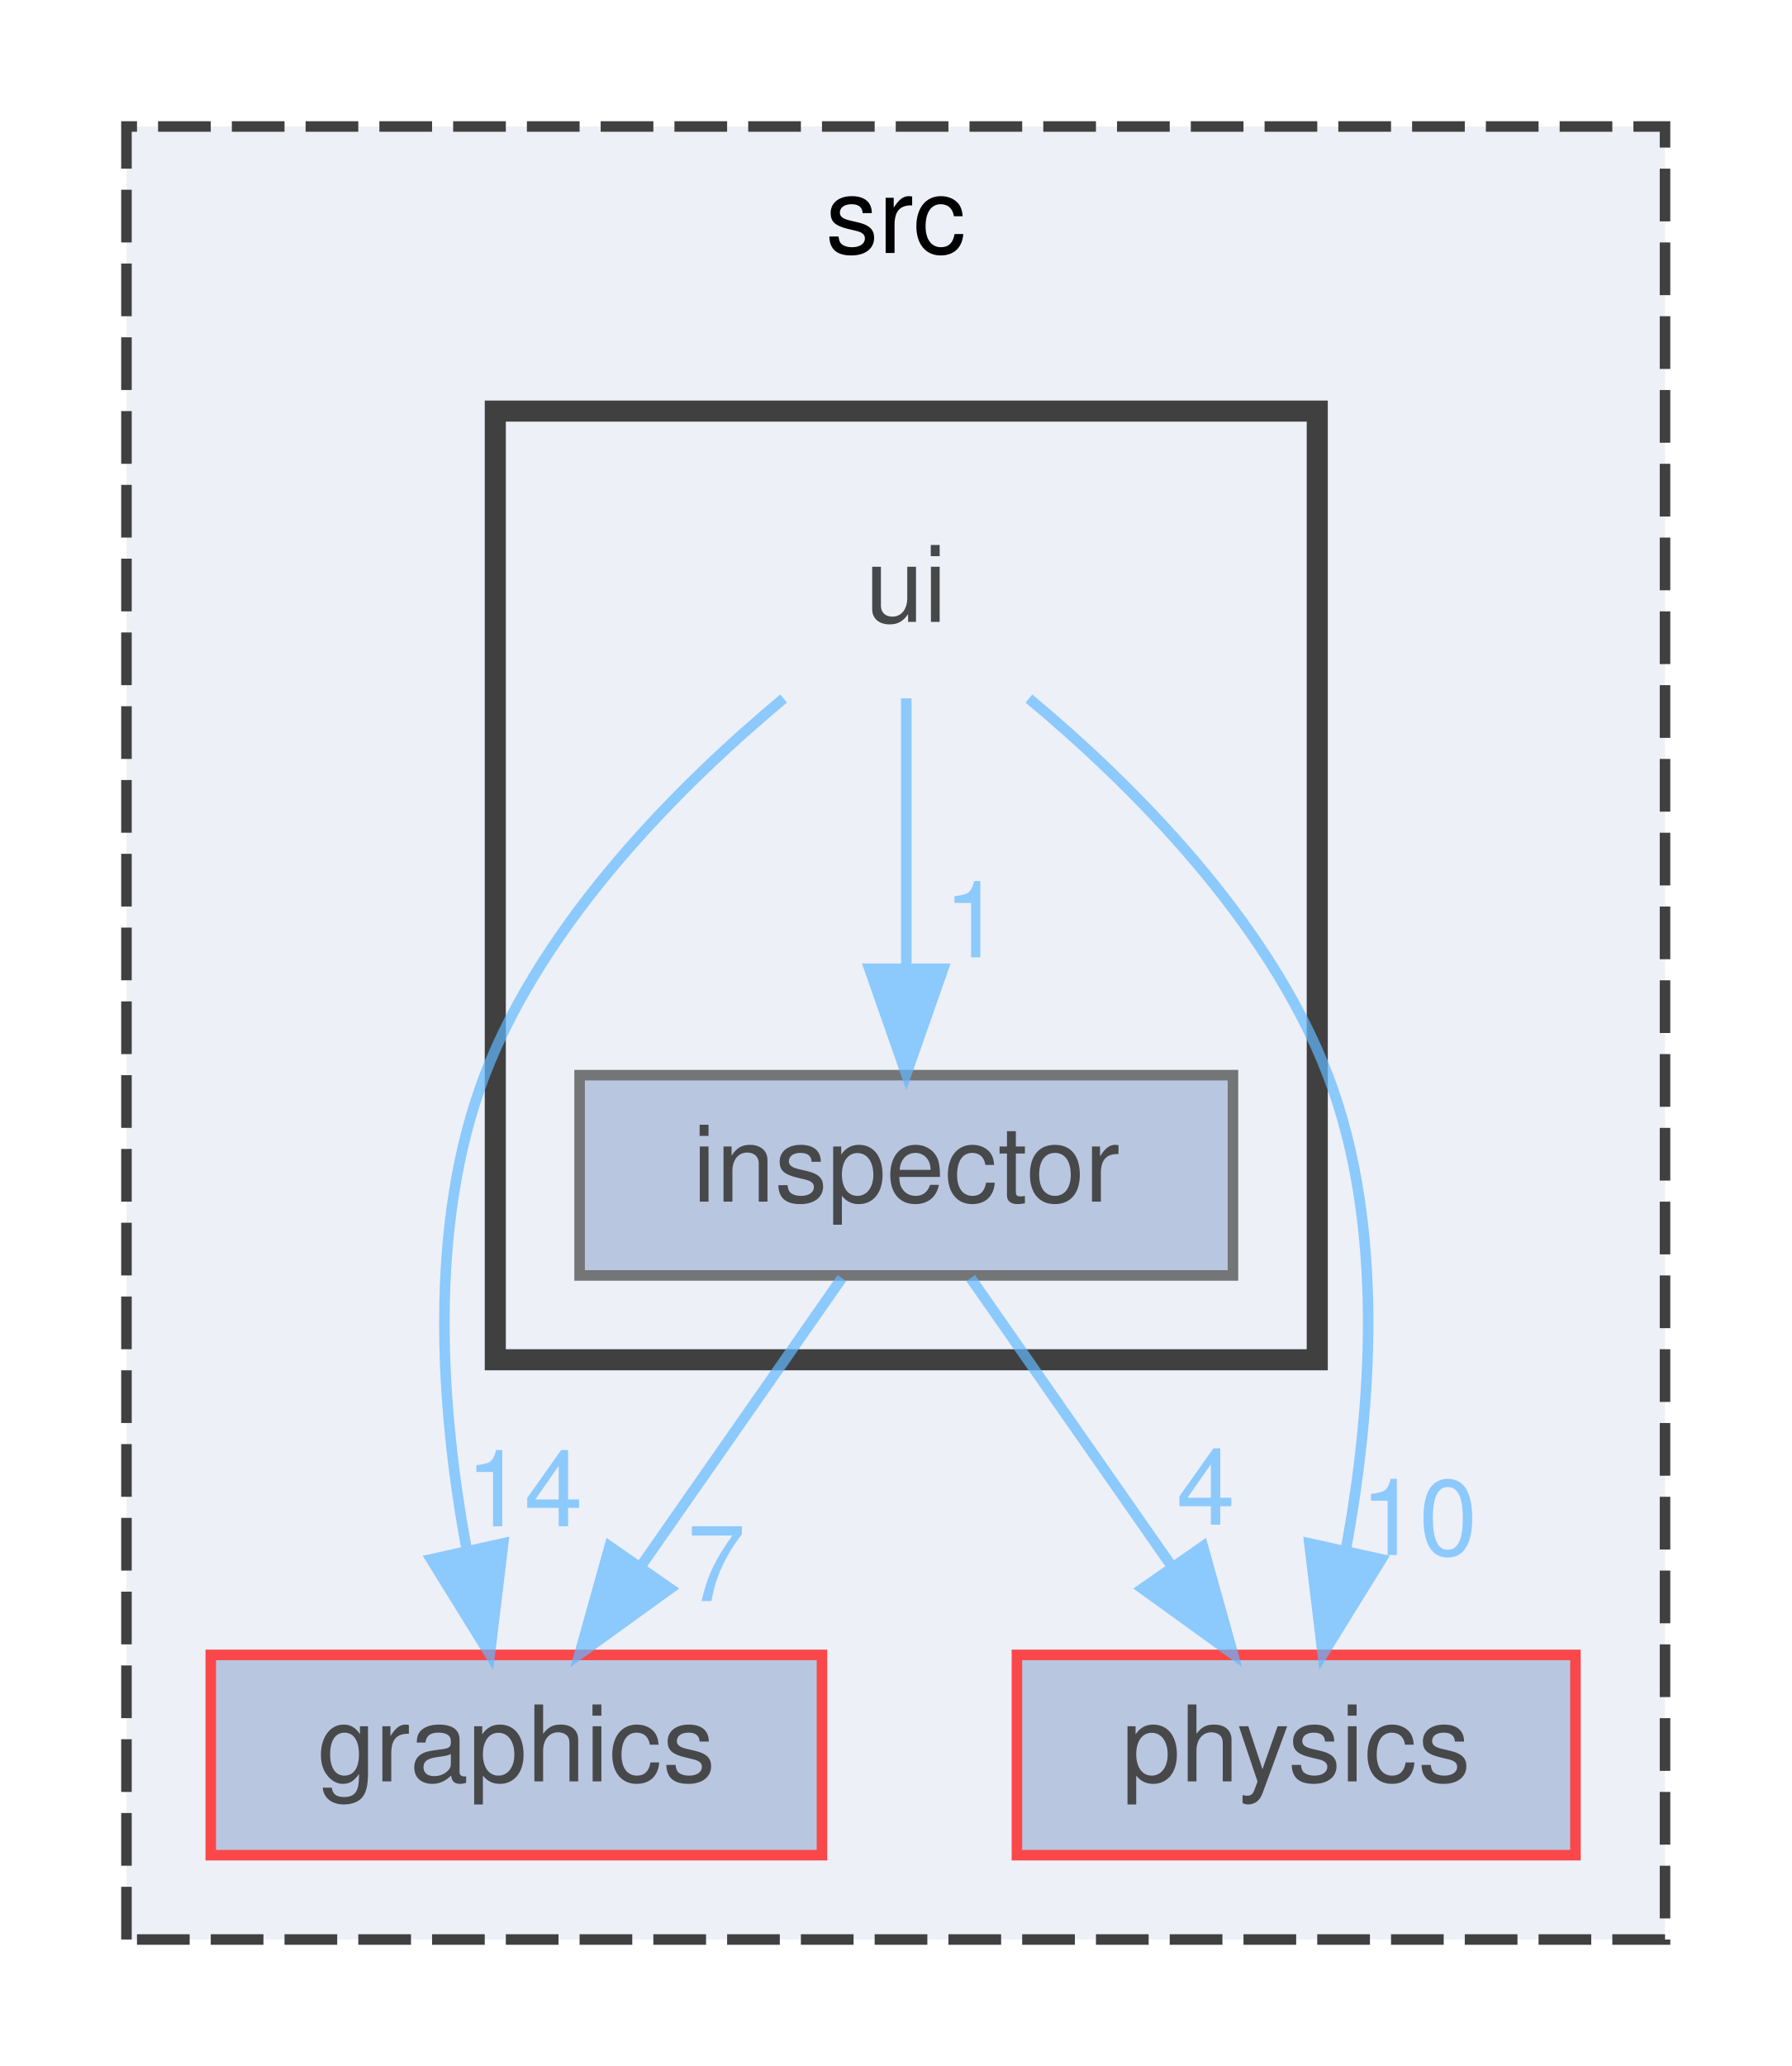
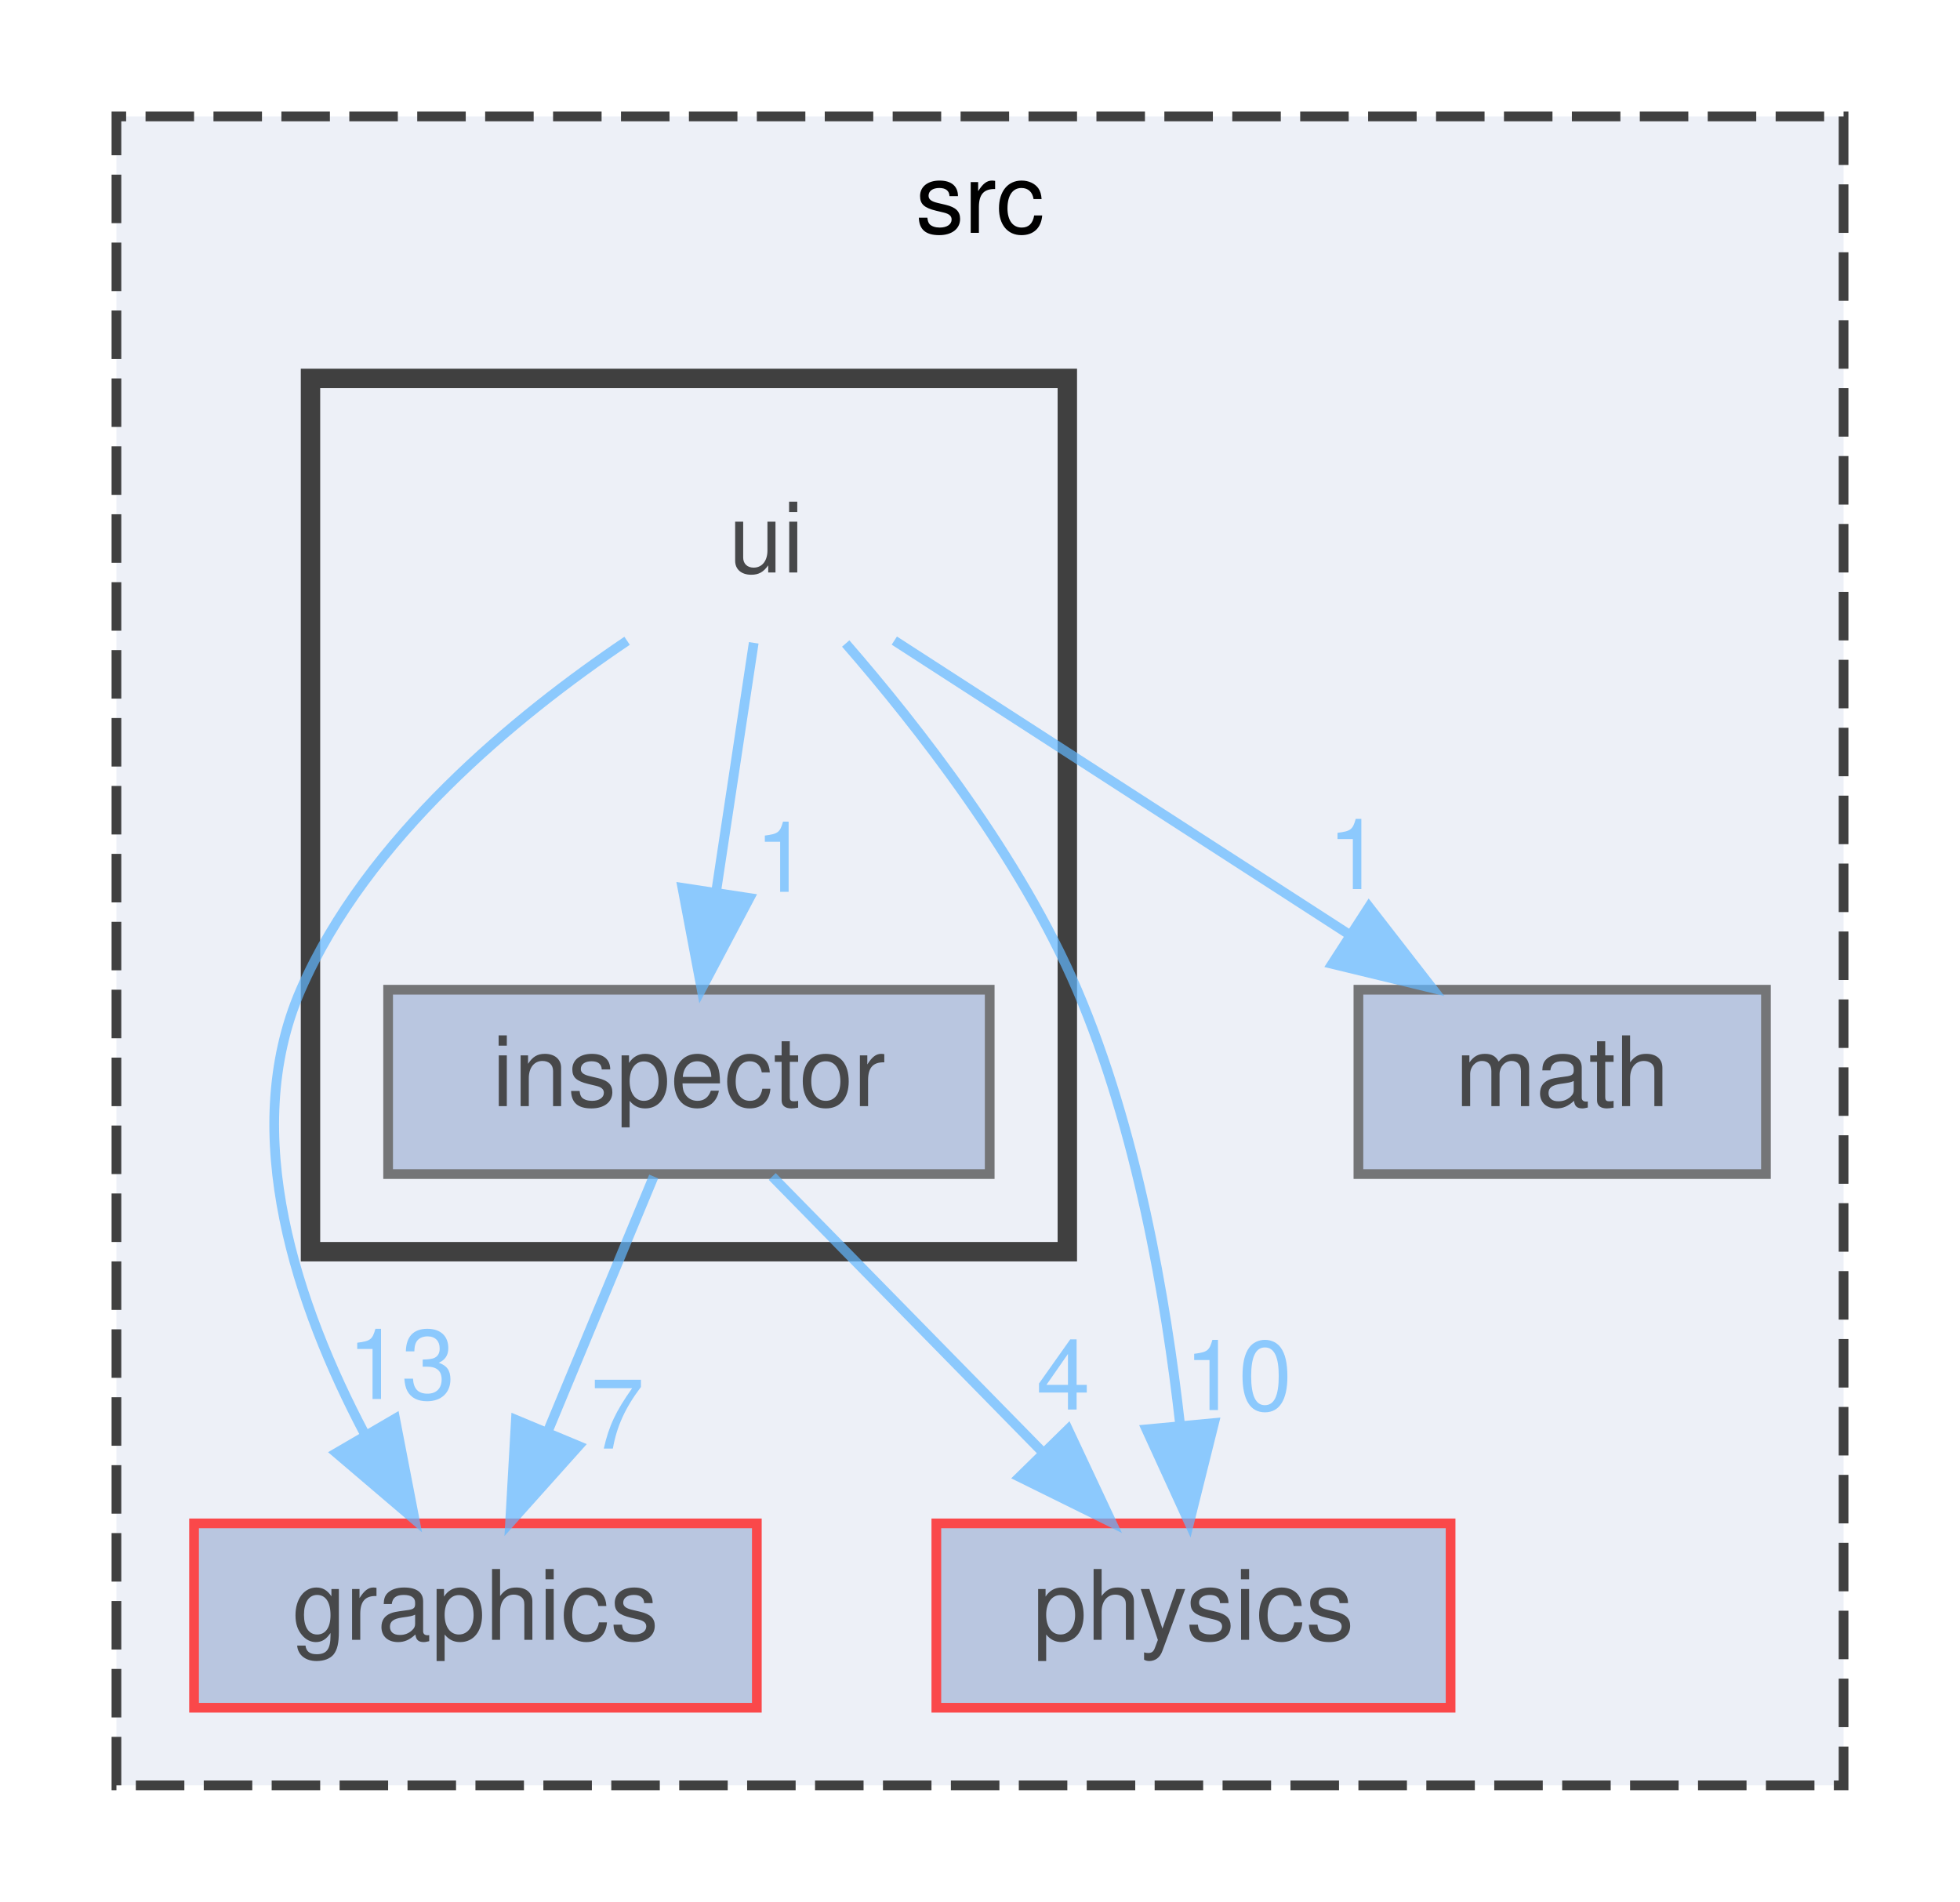
- <svg xmlns="http://www.w3.org/2000/svg" xmlns:xlink="http://www.w3.org/1999/xlink" width="170pt" height="196pt" viewBox="0.00 0.00 170.00 196.00">
+ <svg xmlns="http://www.w3.org/2000/svg" xmlns:xlink="http://www.w3.org/1999/xlink" width="202pt" height="196pt" viewBox="0.00 0.00 202.00 196.00">
  <svg id="main" version="1.1" xml:space="preserve">
    <style type="text/css">
.node, .edge {opacity: 0.7;}
.node.selected, .edge.selected {opacity: 1;}
.edge:hover path { stroke: red; }
.edge:hover polygon { stroke: red; fill: red; }
</style>
    <svg id="graph" class="graph">
      <g id="graph0" class="graph" transform="scale(1 1) rotate(0) translate(4 192)">
        <g id="clust1" class="cluster">
          <g id="a_clust1">
            <a xlink:href="dir_68267d1309a1af8e8297ef4c3efbcdba.html" target="_top" xlink:title="src">
-               <polygon fill="#edf0f7" stroke="#404040" stroke-dasharray="5,2" points="8,-8 8,-180 154,-180 154,-8 8,-8" />
-               <text text-anchor="middle" x="81" y="-168" font-family="Helvetica,sans-Serif" font-size="10.00">src</text>
+               <polygon fill="#edf0f7" stroke="#404040" stroke-dasharray="5,2" points="8,-8 8,-180 186,-180 186,-8 8,-8" />
+               <text text-anchor="middle" x="97" y="-168" font-family="Helvetica,sans-Serif" font-size="10.00">src</text>
            </a>
          </g>
        </g>
        <g id="clust2" class="cluster">
          <g id="a_clust2">
            <a xlink:href="dir_da5c6b39c0a2f54e57df6799511cd3ab.html" target="_top">
-               <polygon fill="#edf0f7" stroke="#404040" stroke-width="2" points="43,-63 43,-153 121,-153 121,-63 43,-63" />
+               <polygon fill="#edf0f7" stroke="#404040" stroke-width="2" points="28,-63 28,-153 106,-153 106,-63 28,-63" />
            </a>
          </g>
        </g>
        <g id="node1" class="node">
          <g id="a_node1">
            <a xlink:href="dir_560415a5d2bc4999842279f4fc1debef.html" target="_top" xlink:title="graphics">
              <polygon fill="#a2b4d6" stroke="red" points="74,-35 16,-35 16,-16 74,-16 74,-35" />
              <text text-anchor="middle" x="45" y="-23" font-family="Helvetica,sans-Serif" font-size="10.00">graphics</text>
            </a>
          </g>
        </g>
        <g id="node2" class="node">
          <g id="a_node2">
            <a xlink:href="dir_8250e12e5a19acb8ece30f1703b6dc16.html" target="_top" xlink:title="physics">
              <polygon fill="#a2b4d6" stroke="red" points="145.5,-35 92.5,-35 92.5,-16 145.5,-16 145.5,-35" />
              <text text-anchor="middle" x="119" y="-23" font-family="Helvetica,sans-Serif" font-size="10.00">physics</text>
            </a>
          </g>
        </g>
        <g id="node3" class="node">
-           <text text-anchor="middle" x="82" y="-133" font-family="Helvetica,sans-Serif" font-size="10.00">ui</text>
+           <g id="a_node3">
+             <a xlink:href="dir_ae9a93452e2a84339148a16bcf2eb561.html" target="_top" xlink:title="math">
+               <polygon fill="#a2b4d6" stroke="#404040" points="178,-90 136,-90 136,-71 178,-71 178,-90" />
+               <text text-anchor="middle" x="157" y="-78" font-family="Helvetica,sans-Serif" font-size="10.00">math</text>
+             </a>
+           </g>
+         </g>
+         <g id="node4" class="node">
+           <text text-anchor="middle" x="75" y="-133" font-family="Helvetica,sans-Serif" font-size="10.00">ui</text>
        </g>
        <g id="edge1" class="edge">
          <g id="a_edge1">
-             <a xlink:href="dir_000009_000003.html" target="_top">
-               <path fill="none" stroke="#63b8ff" d="M70.36,-125.73C60.69,-117.67 47.65,-104.74 42,-90 36.5,-75.65 37.87,-58.13 40.26,-45.13" />
-               <polygon fill="#63b8ff" stroke="#63b8ff" points="43.75,-45.58 42.48,-35.06 36.91,-44.07 43.75,-45.58" />
+             <a xlink:href="dir_000010_000003.html" target="_top">
+               <path fill="none" stroke="#63b8ff" d="M60.63,-125.96C49.13,-118.21 33.82,-105.62 27,-90 20.5,-75.1 26.73,-57.22 33.58,-44.23" />
+               <polygon fill="#63b8ff" stroke="#63b8ff" points="36.72,-45.79 38.73,-35.39 30.67,-42.26 36.72,-45.79" />
            </a>
          </g>
          <g id="a_edge1-headlabel">
-             <a xlink:href="dir_000009_000003.html" target="_top" xlink:title="14">
-               <text text-anchor="middle" x="45.75" y="-47.2" font-family="Helvetica,sans-Serif" font-size="10.00" fill="#63b8ff">14</text>
+             <a xlink:href="dir_000010_000003.html" target="_top" xlink:title="13">
+               <text text-anchor="middle" x="37.36" y="-47.82" font-family="Helvetica,sans-Serif" font-size="10.00" fill="#63b8ff">13</text>
            </a>
          </g>
        </g>
        <g id="edge2" class="edge">
          <g id="a_edge2">
-             <a xlink:href="dir_000009_000005.html" target="_top">
-               <path fill="none" stroke="#63b8ff" d="M93.64,-125.73C103.31,-117.67 116.35,-104.74 122,-90 127.5,-75.65 126.13,-58.13 123.74,-45.13" />
-               <polygon fill="#63b8ff" stroke="#63b8ff" points="127.09,-44.07 121.52,-35.06 120.25,-45.58 127.09,-44.07" />
+             <a xlink:href="dir_000010_000006.html" target="_top">
+               <path fill="none" stroke="#63b8ff" d="M83.16,-125.68C90.55,-117.18 101.15,-103.64 107,-90 113.16,-75.64 116.17,-58.12 117.63,-45.12" />
+               <polygon fill="#63b8ff" stroke="#63b8ff" points="121.12,-45.34 118.56,-35.06 114.15,-44.69 121.12,-45.34" />
            </a>
          </g>
          <g id="a_edge2-headlabel">
-             <a xlink:href="dir_000009_000005.html" target="_top" xlink:title="10">
-               <text text-anchor="middle" x="130.64" y="-44.47" font-family="Helvetica,sans-Serif" font-size="10.00" fill="#63b8ff">10</text>
-             </a>
-           </g>
-         </g>
-         <g id="node4" class="node">
-           <g id="a_node4">
-             <a xlink:href="dir_dcdb6e2c55277f38c2f293d252aedf56.html" target="_top" xlink:title="inspector">
-               <polygon fill="#a2b4d6" stroke="#404040" points="113,-90 51,-90 51,-71 113,-71 113,-90" />
-               <text text-anchor="middle" x="82" y="-78" font-family="Helvetica,sans-Serif" font-size="10.00">inspector</text>
+             <a xlink:href="dir_000010_000006.html" target="_top" xlink:title="10">
+               <text text-anchor="middle" x="123.62" y="-46.68" font-family="Helvetica,sans-Serif" font-size="10.00" fill="#63b8ff">10</text>
            </a>
          </g>
        </g>
        <g id="edge3" class="edge">
          <g id="a_edge3">
-             <a xlink:href="dir_000009_000004.html" target="_top">
-               <path fill="none" stroke="#63b8ff" d="M82,-125.75C82,-118.8 82,-108.85 82,-100.13" />
-               <polygon fill="#63b8ff" stroke="#63b8ff" points="85.5,-100.09 82,-90.09 78.5,-100.09 85.5,-100.09" />
+             <a xlink:href="dir_000010_000005.html" target="_top">
+               <path fill="none" stroke="#63b8ff" d="M88.17,-125.98C100.77,-117.84 120,-105.41 134.94,-95.76" />
+               <polygon fill="#63b8ff" stroke="#63b8ff" points="137.09,-98.54 143.59,-90.17 133.29,-92.66 137.09,-98.54" />
            </a>
          </g>
          <g id="a_edge3-headlabel">
-             <a xlink:href="dir_000009_000004.html" target="_top" xlink:title="1">
-               <text text-anchor="middle" x="88.34" y="-101.18" font-family="Helvetica,sans-Serif" font-size="10.00" fill="#63b8ff">1</text>
+             <a xlink:href="dir_000010_000005.html" target="_top" xlink:title="1">
+               <text text-anchor="middle" x="135.61" y="-100.37" font-family="Helvetica,sans-Serif" font-size="10.00" fill="#63b8ff">1</text>
+             </a>
+           </g>
+         </g>
+         <g id="node5" class="node">
+           <g id="a_node5">
+             <a xlink:href="dir_dcdb6e2c55277f38c2f293d252aedf56.html" target="_top" xlink:title="inspector">
+               <polygon fill="#a2b4d6" stroke="#404040" points="98,-90 36,-90 36,-71 98,-71 98,-90" />
+               <text text-anchor="middle" x="67" y="-78" font-family="Helvetica,sans-Serif" font-size="10.00">inspector</text>
            </a>
          </g>
        </g>
        <g id="edge4" class="edge">
          <g id="a_edge4">
-             <a xlink:href="dir_000004_000003.html" target="_top">
-               <path fill="none" stroke="#63b8ff" d="M75.89,-70.75C70.72,-63.34 63.15,-52.5 56.81,-43.41" />
-               <polygon fill="#63b8ff" stroke="#63b8ff" points="59.59,-41.29 51,-35.09 53.85,-45.29 59.59,-41.29" />
+             <a xlink:href="dir_000010_000004.html" target="_top">
+               <path fill="none" stroke="#63b8ff" d="M73.68,-125.75C72.63,-118.8 71.13,-108.85 69.81,-100.13" />
+               <polygon fill="#63b8ff" stroke="#63b8ff" points="73.25,-99.45 68.3,-90.09 66.33,-100.5 73.25,-99.45" />
            </a>
          </g>
          <g id="a_edge4-headlabel">
-             <a xlink:href="dir_000004_000003.html" target="_top" xlink:title="7">
-               <text text-anchor="middle" x="63.98" y="-40.11" font-family="Helvetica,sans-Serif" font-size="10.00" fill="#63b8ff">7</text>
+             <a xlink:href="dir_000010_000004.html" target="_top" xlink:title="1">
+               <text text-anchor="middle" x="76.59" y="-100.09" font-family="Helvetica,sans-Serif" font-size="10.00" fill="#63b8ff">1</text>
            </a>
          </g>
        </g>
        <g id="edge5" class="edge">
          <g id="a_edge5">
-             <a xlink:href="dir_000004_000005.html" target="_top">
-               <path fill="none" stroke="#63b8ff" d="M88.11,-70.75C93.28,-63.34 100.85,-52.5 107.19,-43.41" />
-               <polygon fill="#63b8ff" stroke="#63b8ff" points="110.15,-45.29 113,-35.09 104.41,-41.29 110.15,-45.29" />
+             <a xlink:href="dir_000004_000003.html" target="_top">
+               <path fill="none" stroke="#63b8ff" d="M63.37,-70.75C60.42,-63.65 56.17,-53.4 52.49,-44.56" />
+               <polygon fill="#63b8ff" stroke="#63b8ff" points="55.63,-42.98 48.57,-35.09 49.17,-45.67 55.63,-42.98" />
            </a>
          </g>
          <g id="a_edge5-headlabel">
-             <a xlink:href="dir_000004_000005.html" target="_top" xlink:title="4">
-               <text text-anchor="middle" x="110.42" y="-47.36" font-family="Helvetica,sans-Serif" font-size="10.00" fill="#63b8ff">4</text>
+             <a xlink:href="dir_000004_000003.html" target="_top" xlink:title="7">
+               <text text-anchor="middle" x="59.63" y="-42.71" font-family="Helvetica,sans-Serif" font-size="10.00" fill="#63b8ff">7</text>
+             </a>
+           </g>
+         </g>
+         <g id="edge6" class="edge">
+           <g id="a_edge6">
+             <a xlink:href="dir_000004_000006.html" target="_top">
+               <path fill="none" stroke="#63b8ff" d="M75.59,-70.75C83.16,-63.03 94.38,-51.6 103.51,-42.28" />
+               <polygon fill="#63b8ff" stroke="#63b8ff" points="106.07,-44.68 110.57,-35.09 101.07,-39.78 106.07,-44.68" />
+             </a>
+           </g>
+           <g id="a_edge6-headlabel">
+             <a xlink:href="dir_000004_000006.html" target="_top" xlink:title="4">
+               <text text-anchor="middle" x="105.58" y="-46.73" font-family="Helvetica,sans-Serif" font-size="10.00" fill="#63b8ff">4</text>
            </a>
          </g>
        </g>
      </g>
    </svg>
  </svg>
  <style type="text/css">

[data-mouse-over-selected='false'] { opacity: 0.7; }
[data-mouse-over-selected='true']  { opacity: 1.0; }

</style>
</svg>
